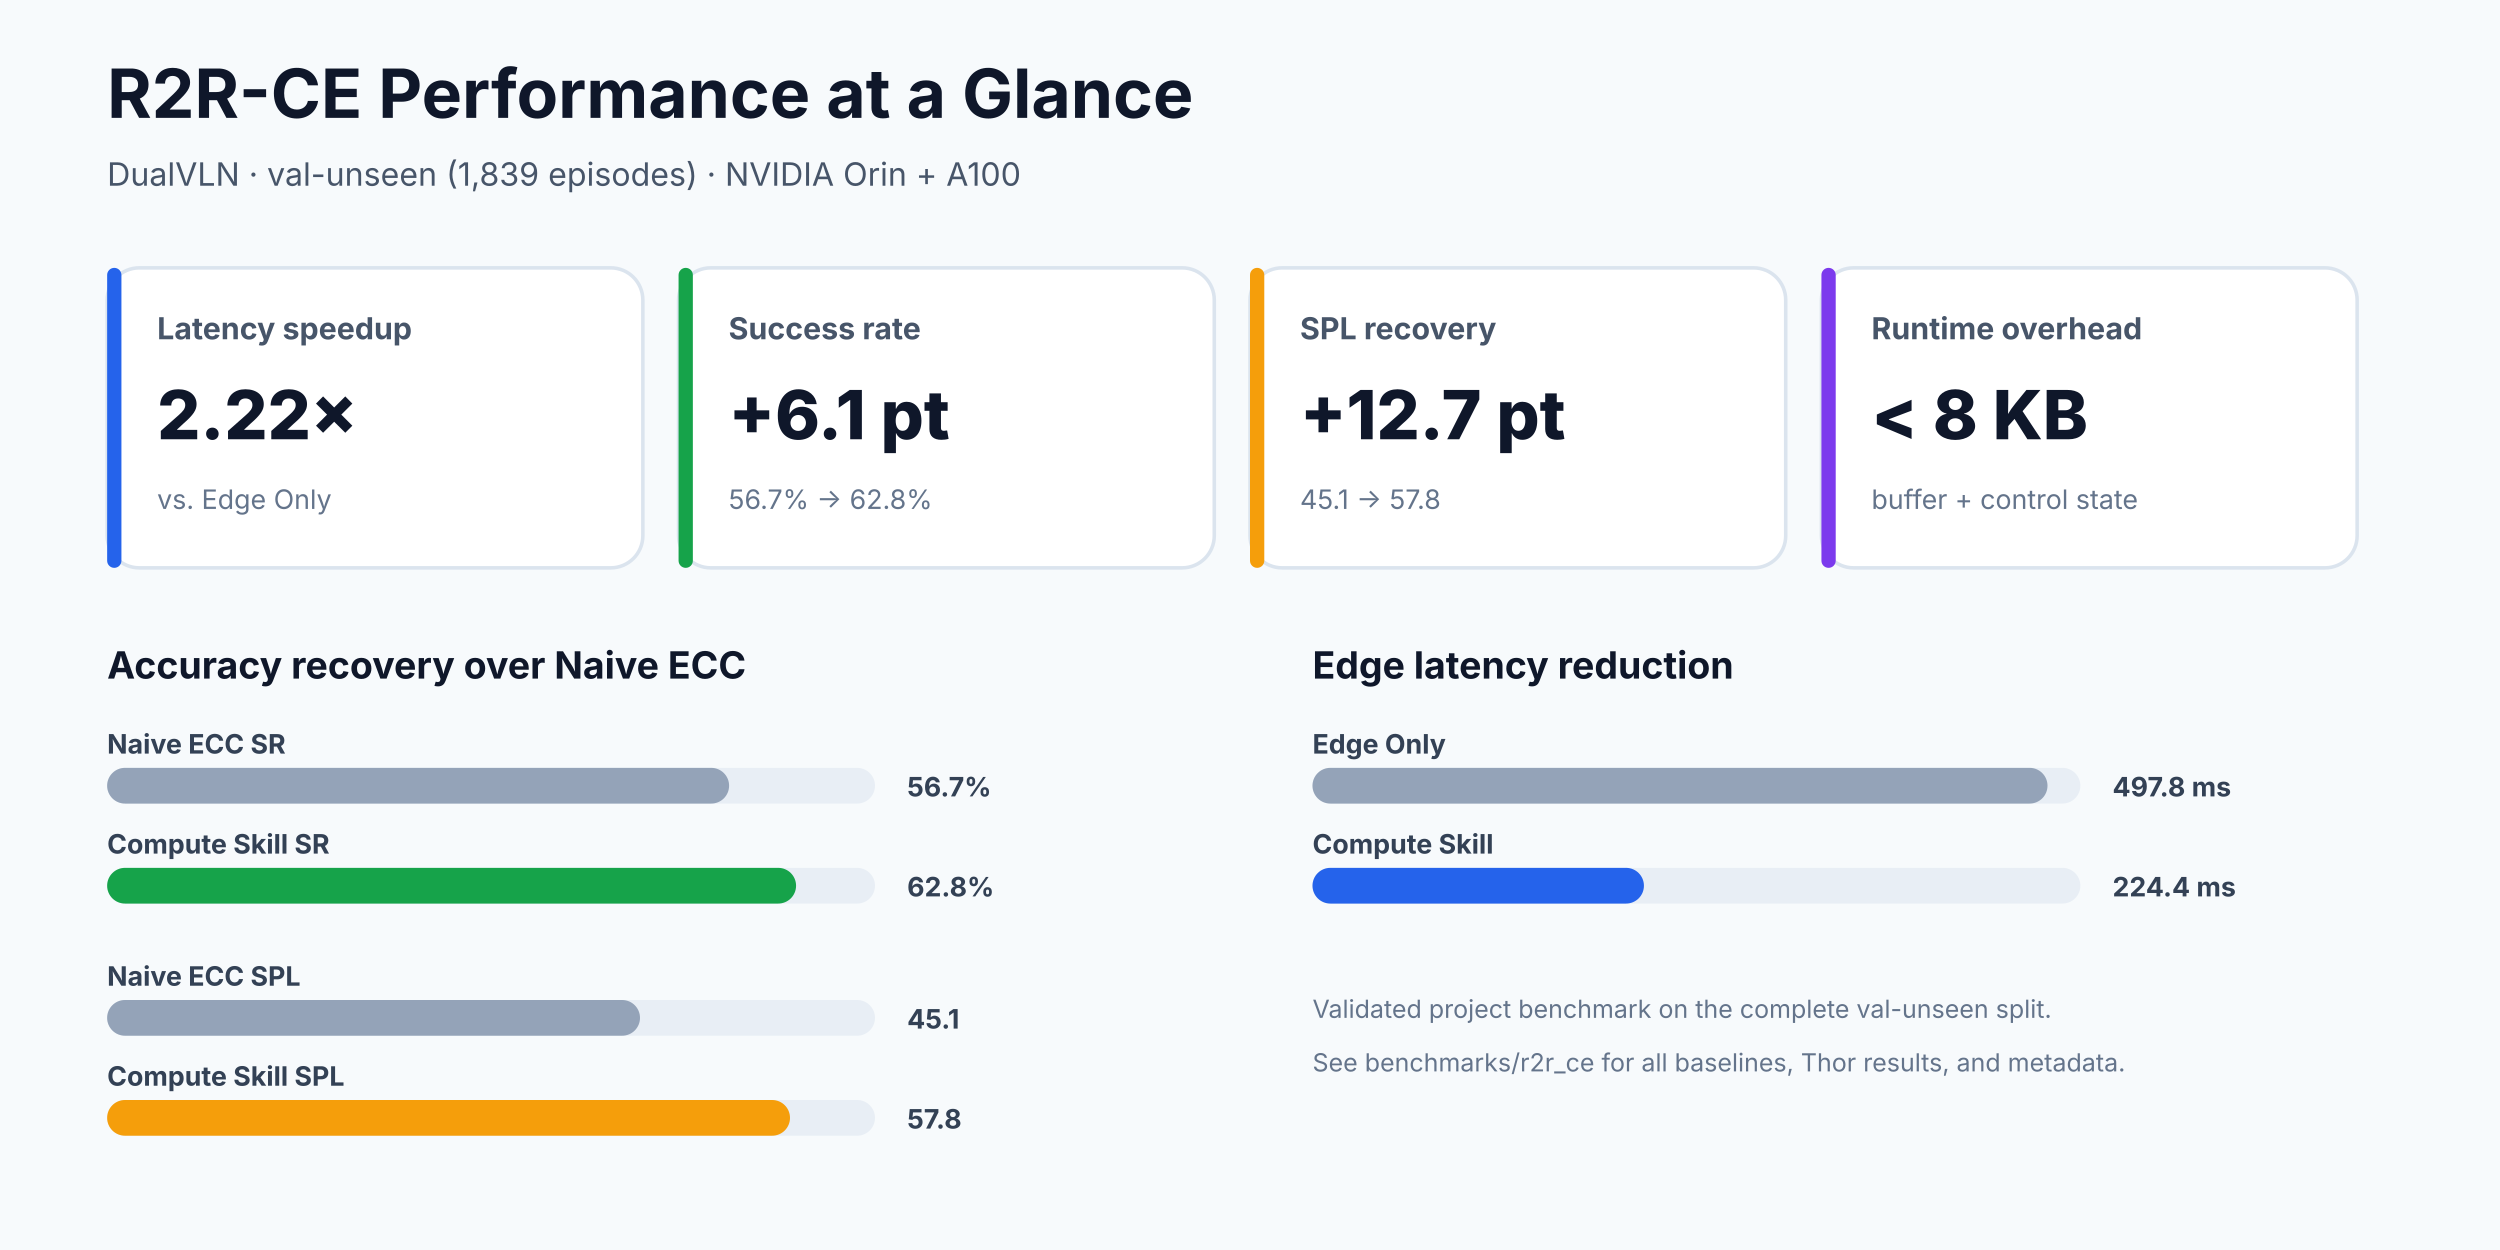
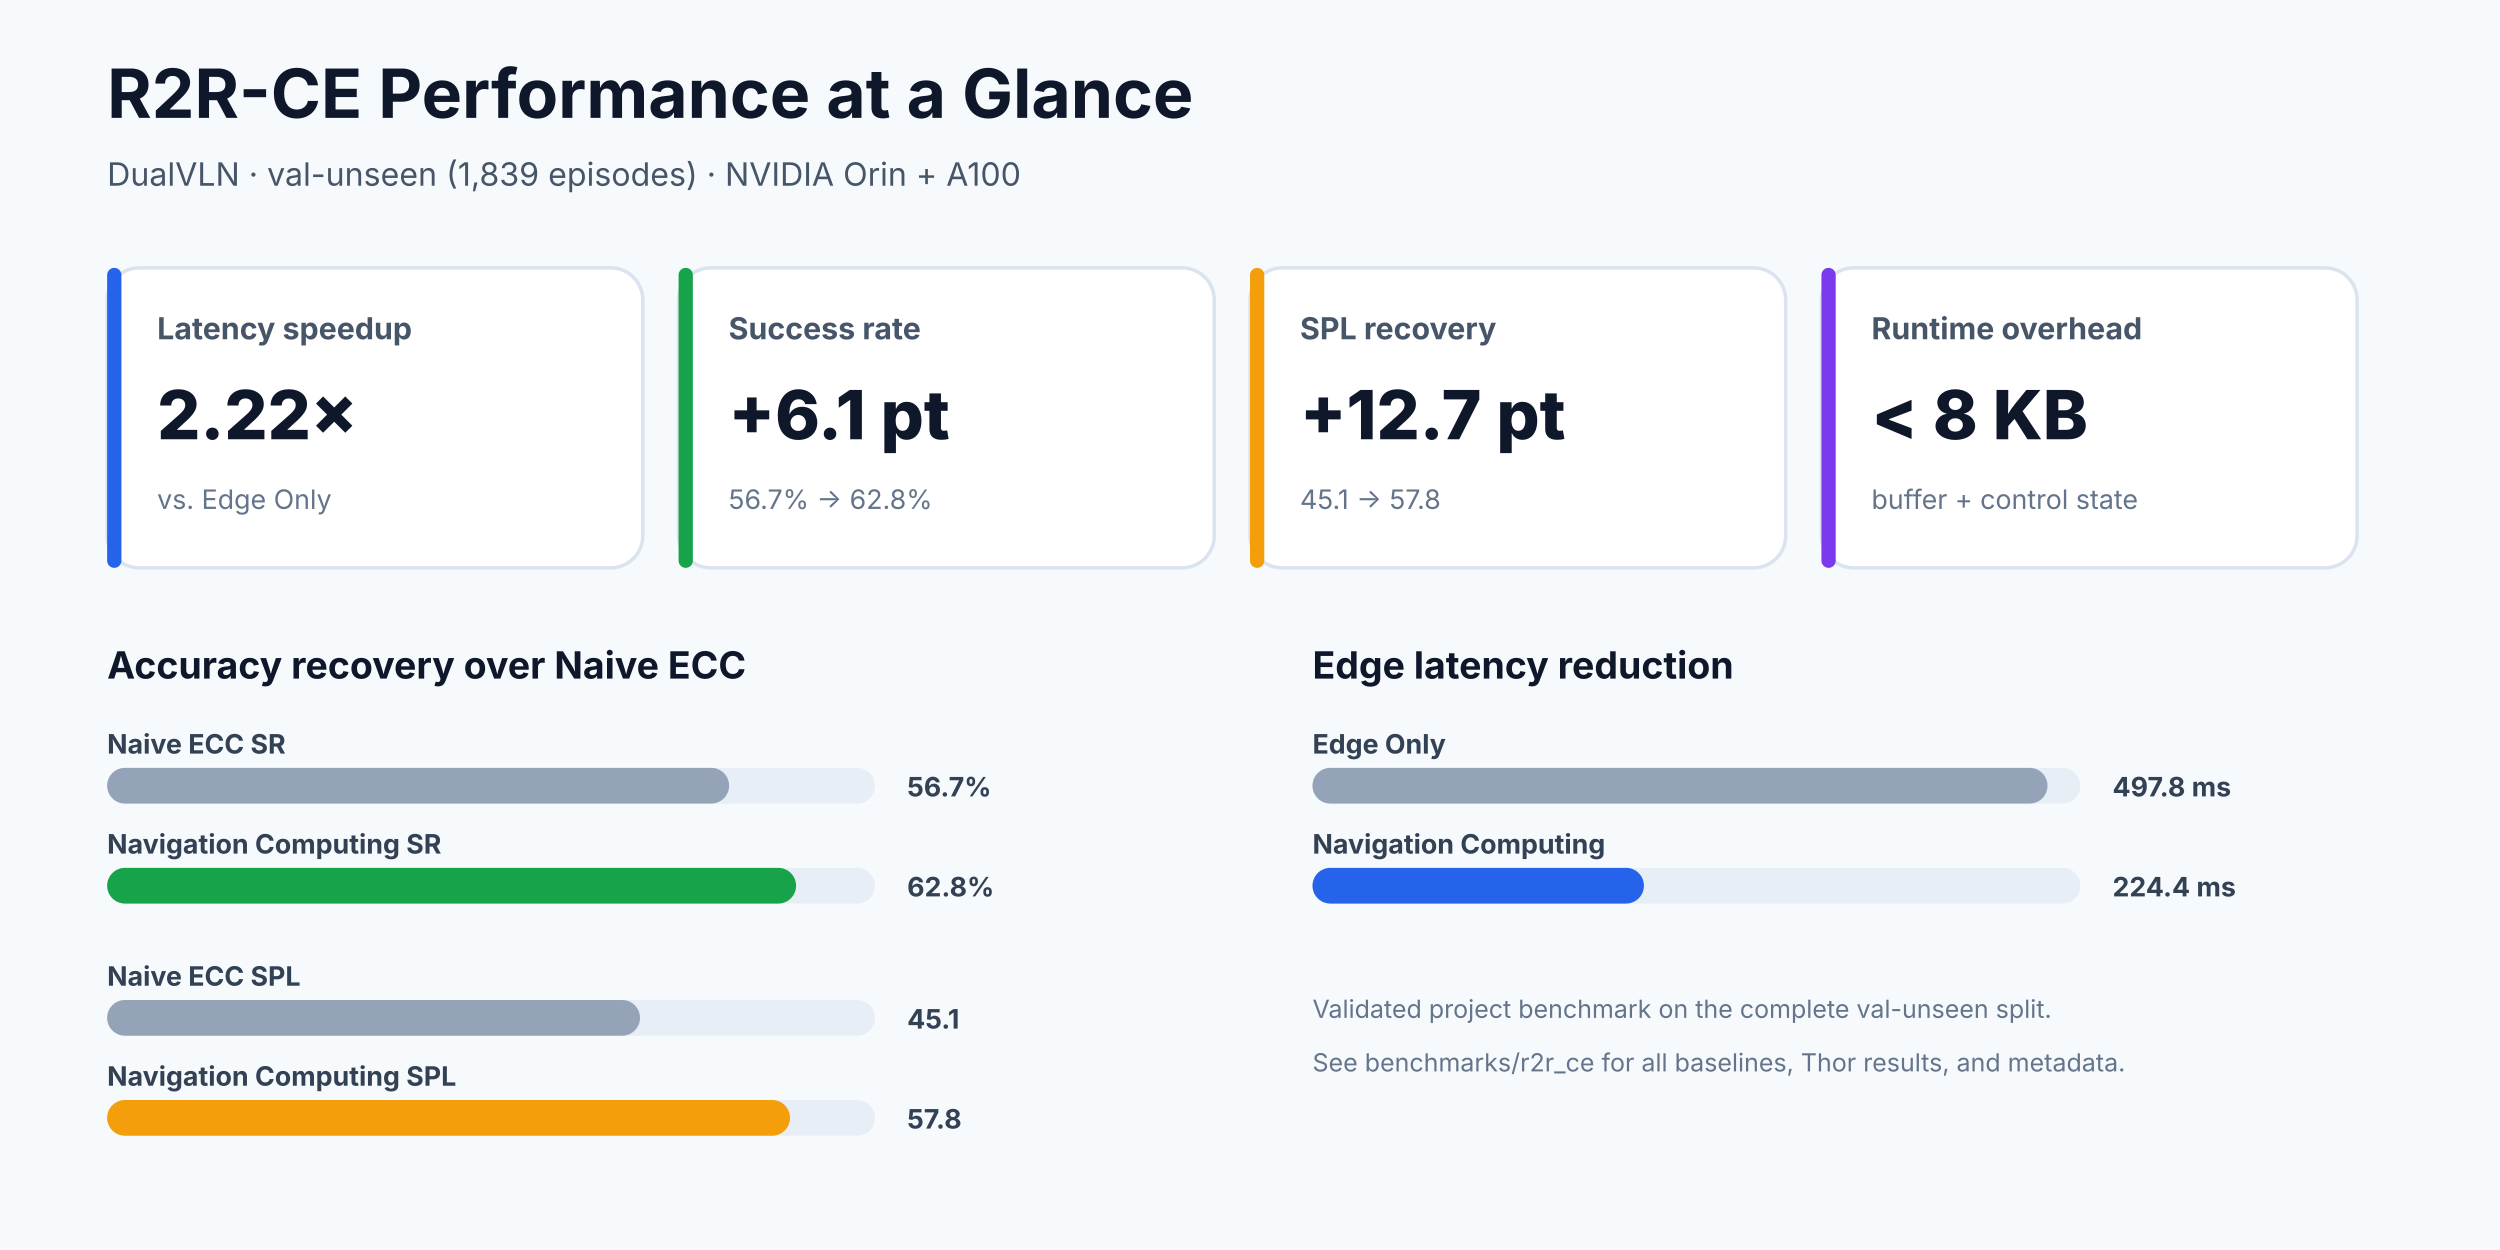
- <svg xmlns="http://www.w3.org/2000/svg" width="1400" height="700" viewBox="0 0 1400 700" role="img" aria-label="RoboNix Compute Optimization Skill R2R-CE benchmark overview">
+ <svg xmlns="http://www.w3.org/2000/svg" width="1400" height="700" viewBox="0 0 1400 700" role="img" aria-label="RoboNix Navigation Computing Optimization R2R-CE benchmark overview">
  <defs>
    <style>
text { font-family: Inter, Arial, sans-serif; }
.title { font-size: 38px; font-weight: 750; fill: #0f172a; }
.subtitle { font-size: 18px; fill: #475569; }
.card { fill: #ffffff; stroke: #dbe4ee; stroke-width: 2; }
.card-label { font-size: 17px; font-weight: 650; fill: #475569; }
.card-value { font-size: 38px; font-weight: 780; fill: #0f172a; }
.card-detail { font-size: 15px; fill: #64748b; }
.section { font-size: 21px; font-weight: 700; fill: #0f172a; }
.bar-label { font-size: 15px; font-weight: 650; fill: #334155; }
.bar-value { font-size: 15px; font-weight: 700; fill: #334155; }
.bar-bg { fill: #e8eef5; }
.note { font-size: 14px; fill: #64748b; }
</style>
  </defs>
  <rect width="1400" height="700" fill="#f7fafc" />
  <text x="60" y="66" class="title" text-anchor="start">R2R-CE Performance at a Glance</text>
  <text x="60" y="104" class="subtitle" text-anchor="start">DualVLN · val-unseen (1,839 episodes) · NVIDIA Orin + A100</text>
  <rect x="60" y="150" width="300" height="168" rx="18" class="card" />
  <rect x="60" y="150" width="8" height="168" rx="4" fill="#2563eb" />
  <text x="88" y="190" class="card-label" text-anchor="start">Latency speedup</text>
  <text x="88" y="246" class="card-value" text-anchor="start">2.22×</text>
  <text x="88" y="285" class="card-detail" text-anchor="start">vs. Edge Only</text>
  <rect x="380" y="150" width="300" height="168" rx="18" class="card" />
  <rect x="380" y="150" width="8" height="168" rx="4" fill="#16a34a" />
  <text x="408" y="190" class="card-label" text-anchor="start">Success rate</text>
  <text x="408" y="246" class="card-value" text-anchor="start">+6.1 pt</text>
  <text x="408" y="285" class="card-detail" text-anchor="start">56.7% → 62.8%</text>
  <rect x="700" y="150" width="300" height="168" rx="18" class="card" />
  <rect x="700" y="150" width="8" height="168" rx="4" fill="#f59e0b" />
  <text x="728" y="190" class="card-label" text-anchor="start">SPL recovery</text>
  <text x="728" y="246" class="card-value" text-anchor="start">+12.7 pt</text>
  <text x="728" y="285" class="card-detail" text-anchor="start">45.1 → 57.8</text>
  <rect x="1020" y="150" width="300" height="168" rx="18" class="card" />
  <rect x="1020" y="150" width="8" height="168" rx="4" fill="#7c3aed" />
  <text x="1048" y="190" class="card-label" text-anchor="start">Runtime overhead</text>
  <text x="1048" y="246" class="card-value" text-anchor="start">&lt; 8 KB</text>
  <text x="1048" y="285" class="card-detail" text-anchor="start">buffer + control state</text>
  <text x="60" y="380" class="section" text-anchor="start">Accuracy recovery over Naive ECC</text>
  <text x="735" y="380" class="section" text-anchor="start">Edge latency reduction</text>
  <text x="60" y="422" class="bar-label" text-anchor="start">Naive ECC SR</text>
  <rect x="60" y="430" width="430" height="20" rx="10" class="bar-bg" />
  <rect x="60" y="430" width="348.3" height="20" rx="10" fill="#94a3b8" />
  <text x="508" y="446" class="bar-value" text-anchor="start">56.7%</text>
-   <text x="60" y="478" class="bar-label" text-anchor="start">Compute Skill SR</text>
+   <text x="60" y="478" class="bar-label" text-anchor="start">Navigation Computing SR</text>
  <rect x="60" y="486" width="430" height="20" rx="10" class="bar-bg" />
  <rect x="60" y="486" width="385.8" height="20" rx="10" fill="#16a34a" />
  <text x="508" y="502" class="bar-value" text-anchor="start">62.8%</text>
  <text x="60" y="552" class="bar-label" text-anchor="start">Naive ECC SPL</text>
  <rect x="60" y="560" width="430" height="20" rx="10" class="bar-bg" />
  <rect x="60" y="560" width="298.4" height="20" rx="10" fill="#94a3b8" />
  <text x="508" y="576" class="bar-value" text-anchor="start">45.1</text>
-   <text x="60" y="608" class="bar-label" text-anchor="start">Compute Skill SPL</text>
+   <text x="60" y="608" class="bar-label" text-anchor="start">Navigation Computing SPL</text>
  <rect x="60" y="616" width="430" height="20" rx="10" class="bar-bg" />
  <rect x="60" y="616" width="382.4" height="20" rx="10" fill="#f59e0b" />
  <text x="508" y="632" class="bar-value" text-anchor="start">57.8</text>
  <text x="735" y="422" class="bar-label" text-anchor="start">Edge Only</text>
  <rect x="735" y="430" width="430" height="20" rx="10" class="bar-bg" />
  <rect x="735" y="430" width="411.6" height="20" rx="10" fill="#94a3b8" />
  <text x="1183" y="446" class="bar-value" text-anchor="start">497.8 ms</text>
-   <text x="735" y="478" class="bar-label" text-anchor="start">Compute Skill</text>
+   <text x="735" y="478" class="bar-label" text-anchor="start">Navigation Computing</text>
  <rect x="735" y="486" width="430" height="20" rx="10" class="bar-bg" />
  <rect x="735" y="486" width="185.6" height="20" rx="10" fill="#2563eb" />
  <text x="1183" y="502" class="bar-value" text-anchor="start">224.4 ms</text>
  <text x="735" y="570" class="note" text-anchor="start">Validated project benchmark on the complete val-unseen split.</text>
  <text x="735" y="600" class="note" text-anchor="start">See benchmarks/r2r_ce for all baselines, Thor results, and metadata.</text>
</svg>
